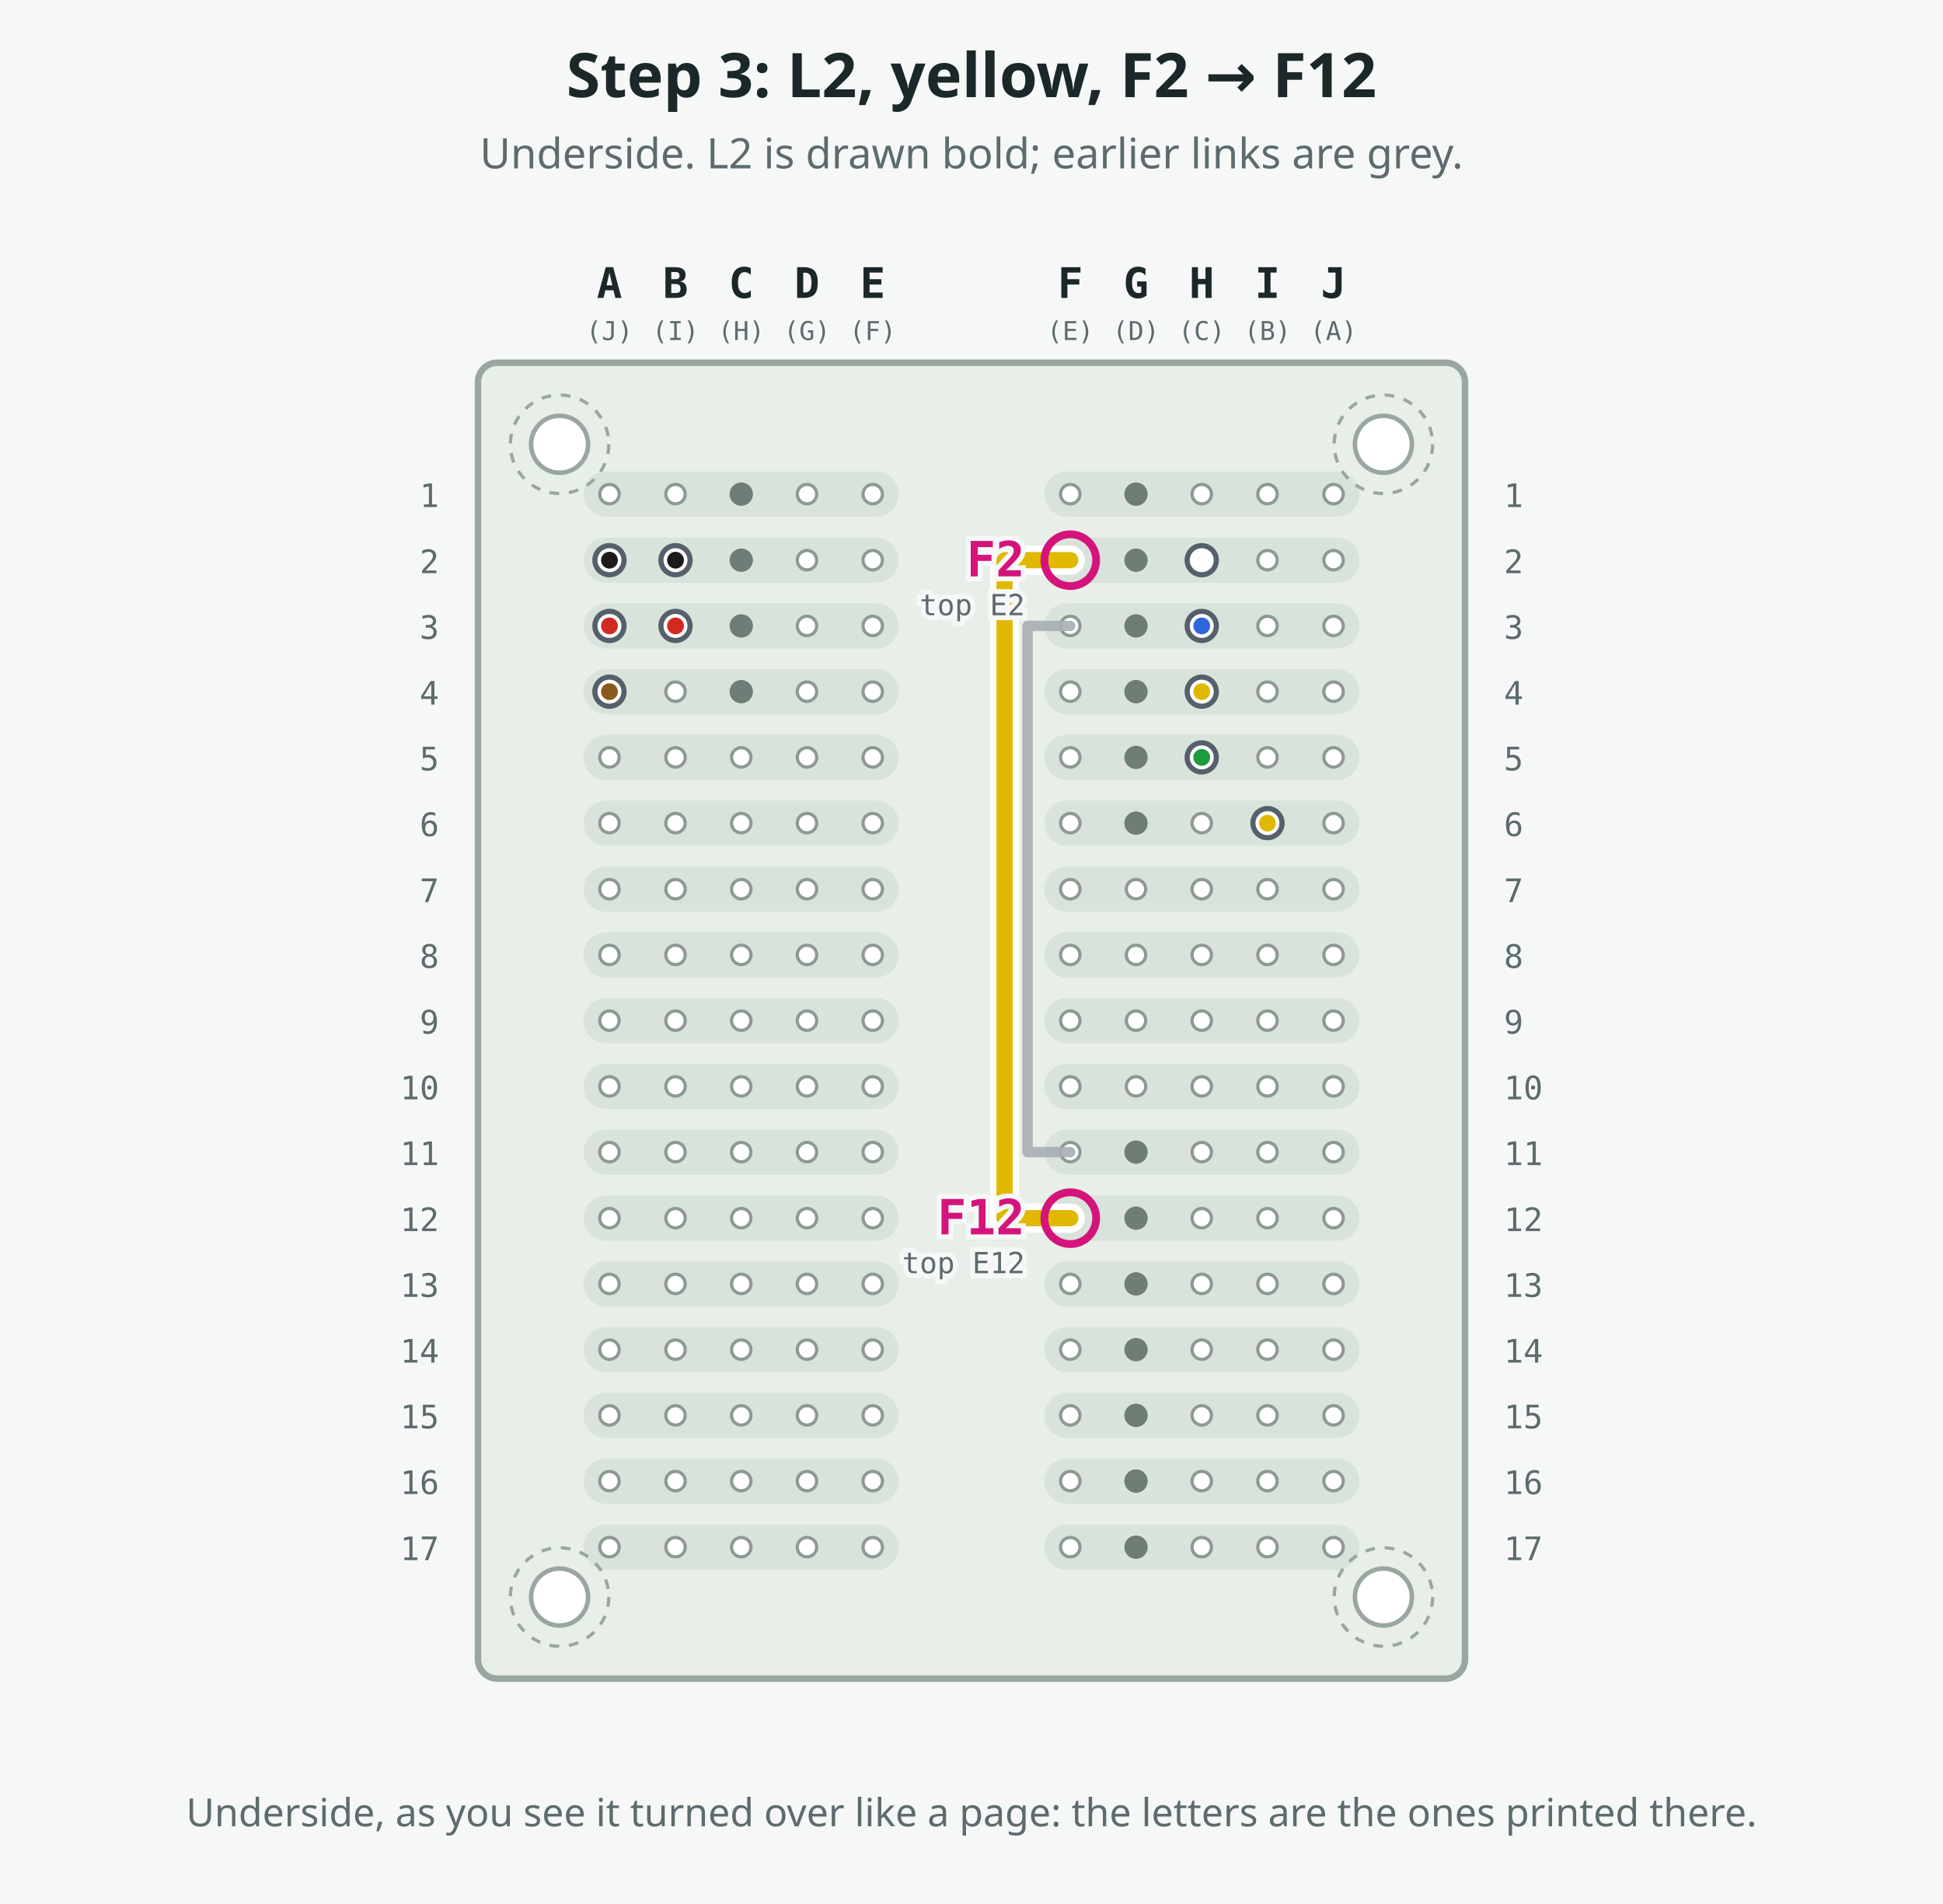
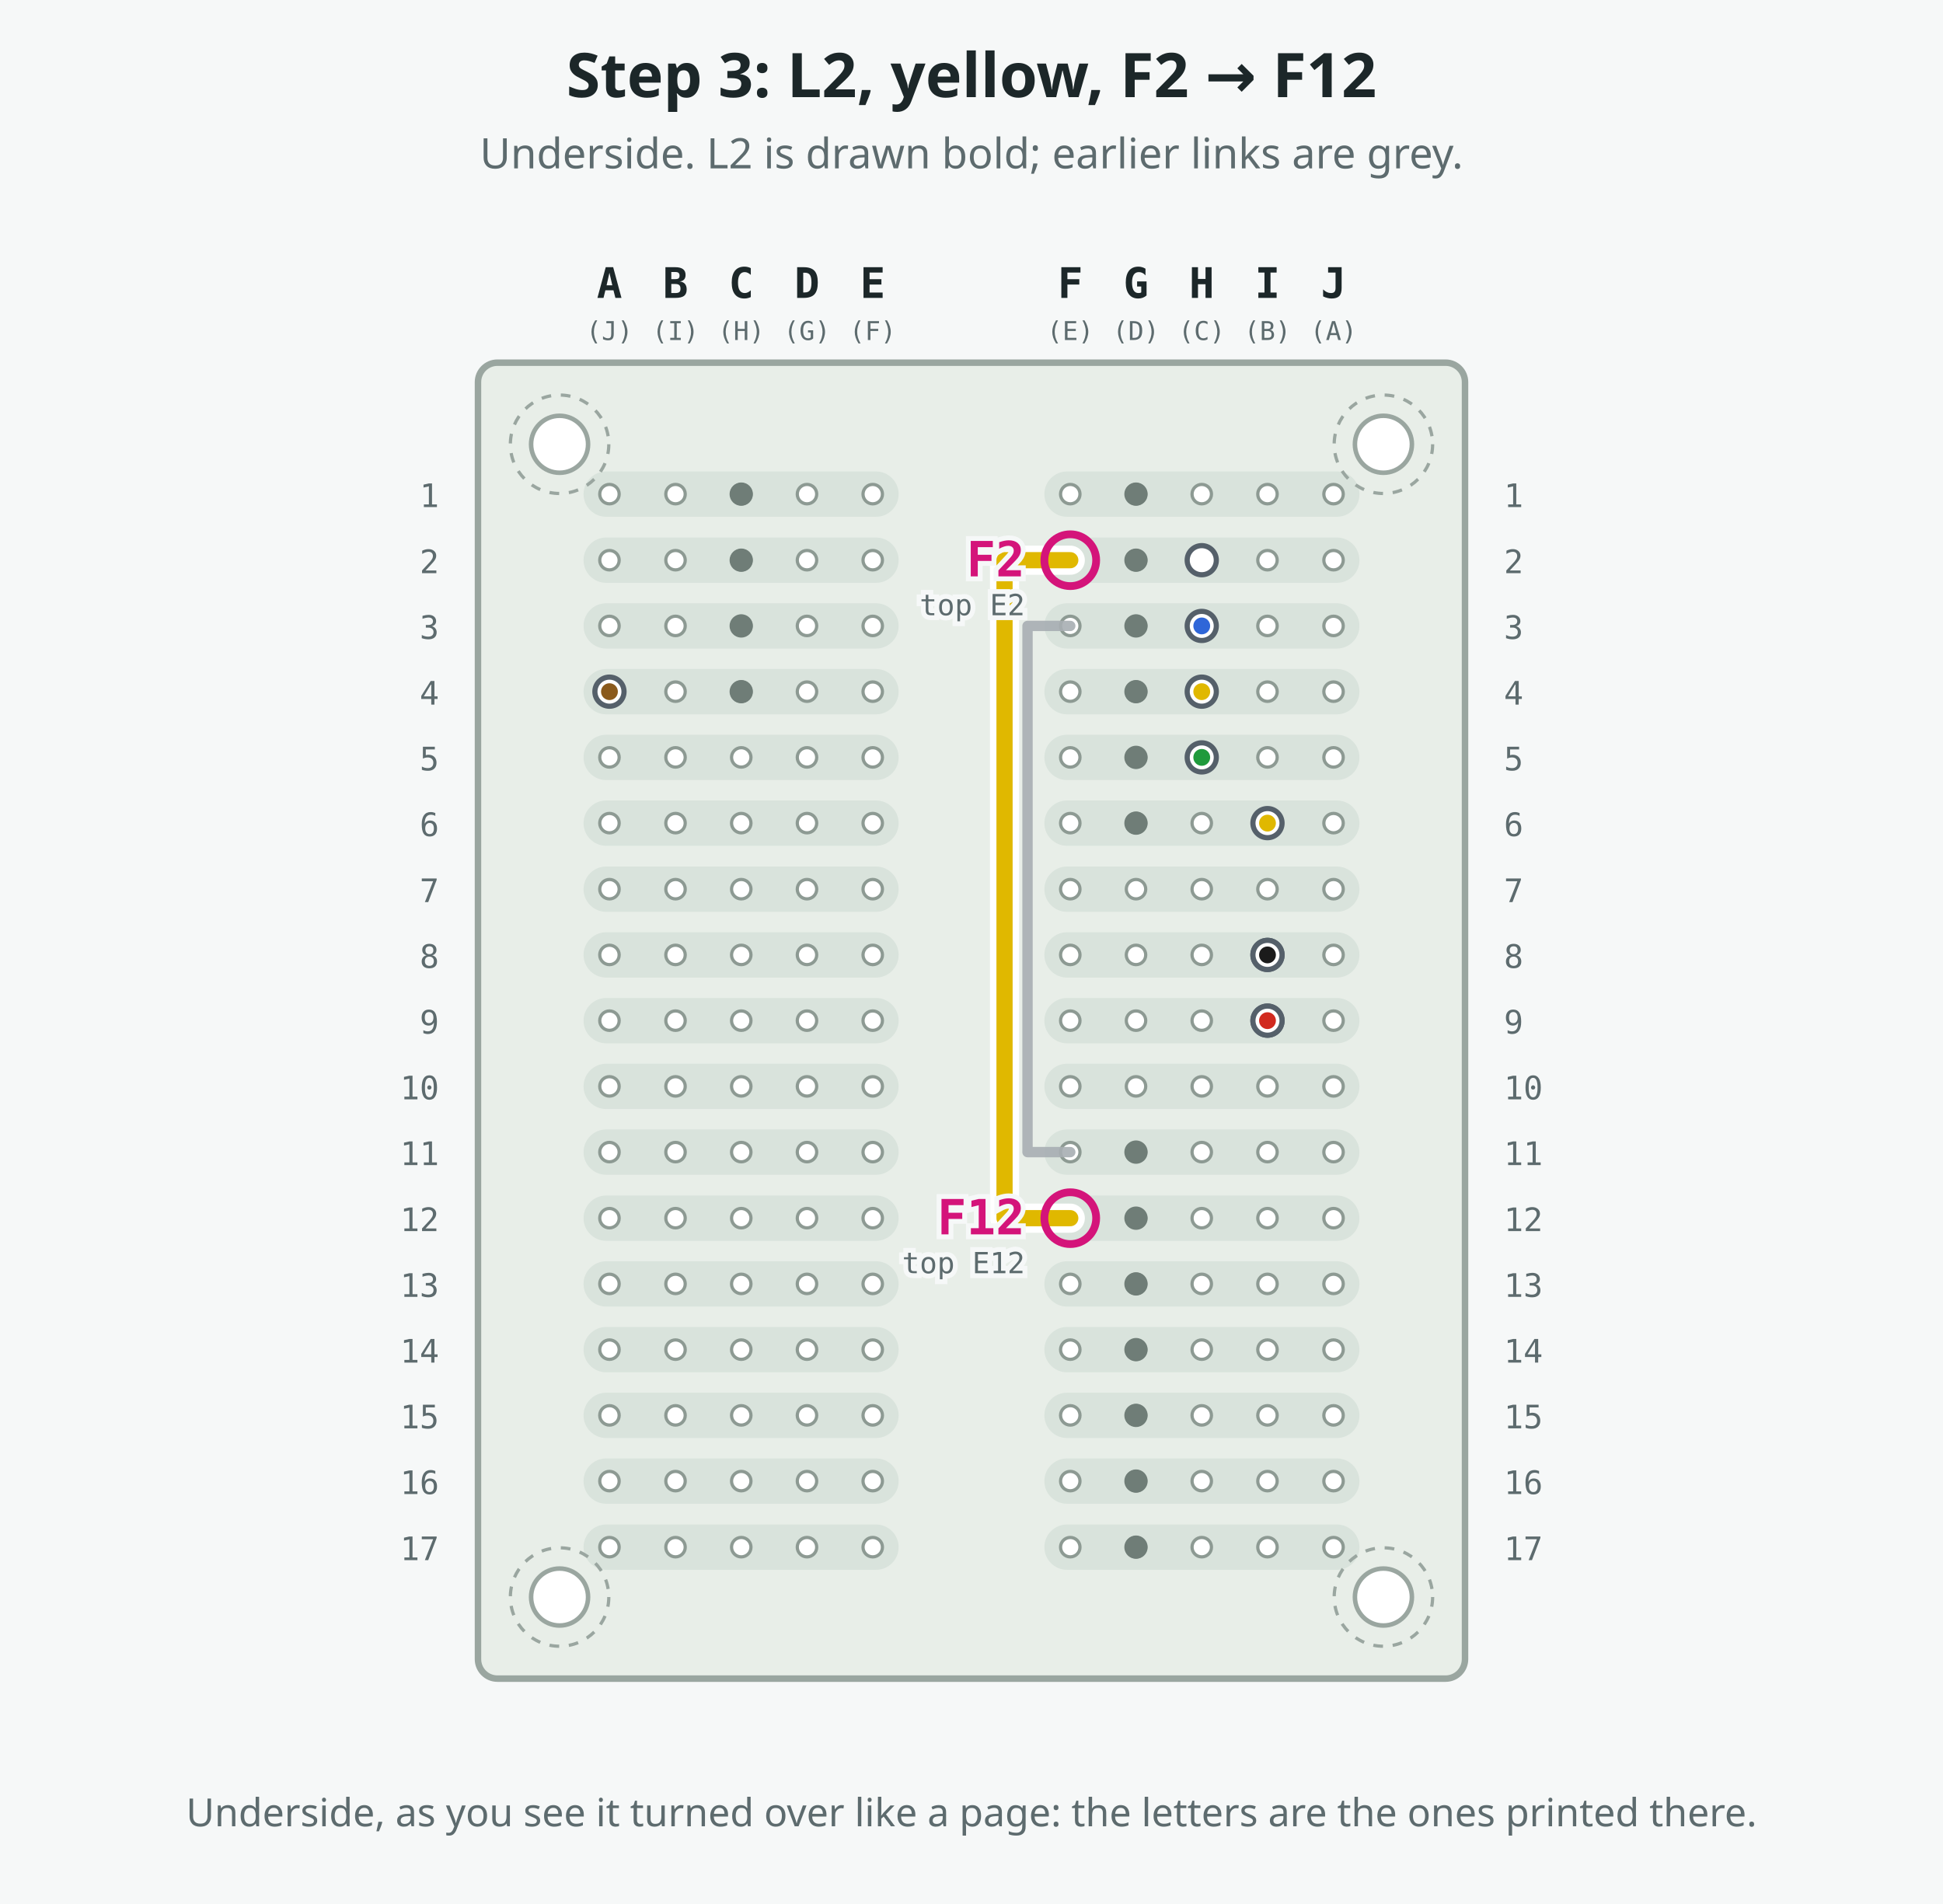
<svg xmlns="http://www.w3.org/2000/svg" viewBox="0 0 600 588" role="img" aria-label="Step 3: L2, yellow, F2 → F12. Underside. L2 is drawn bold; earlier links are grey.">
  <rect width="600" height="588" fill="#f6f8f8" />
  <text x="300.0" y="30" text-anchor="middle" font-size="19" font-weight="700" fill="#1c2729" font-family="IBM Plex Sans,ui-sans-serif,system-ui,sans-serif">Step 3: L2, yellow, F2 → F12</text>
  <text x="300.0" y="52" text-anchor="middle" font-size="13" fill="#5d6b6e" font-family="IBM Plex Sans,ui-sans-serif,system-ui,sans-serif">Underside. L2 is drawn bold; earlier links are grey.</text>
  <rect x="147.6" y="112.0" width="304.8" height="406.4" rx="6" fill="#e8eee8" stroke="#9aa6a0" stroke-width="2" />
  <rect x="322.5" y="145.6" width="97.3" height="14" rx="7" fill="#d9e3dc" />
  <rect x="180.2" y="145.6" width="97.3" height="14" rx="7" fill="#d9e3dc" />
  <rect x="322.5" y="166.0" width="97.3" height="14" rx="7" fill="#d9e3dc" />
  <rect x="180.2" y="166.0" width="97.3" height="14" rx="7" fill="#d9e3dc" />
  <rect x="322.5" y="186.3" width="97.3" height="14" rx="7" fill="#d9e3dc" />
  <rect x="180.2" y="186.3" width="97.3" height="14" rx="7" fill="#d9e3dc" />
  <rect x="322.5" y="206.6" width="97.3" height="14" rx="7" fill="#d9e3dc" />
  <rect x="180.2" y="206.6" width="97.3" height="14" rx="7" fill="#d9e3dc" />
  <rect x="322.5" y="226.9" width="97.3" height="14" rx="7" fill="#d9e3dc" />
  <rect x="180.2" y="226.9" width="97.3" height="14" rx="7" fill="#d9e3dc" />
  <rect x="322.5" y="247.2" width="97.3" height="14" rx="7" fill="#d9e3dc" />
  <rect x="180.2" y="247.2" width="97.3" height="14" rx="7" fill="#d9e3dc" />
  <rect x="322.5" y="267.6" width="97.3" height="14" rx="7" fill="#d9e3dc" />
  <rect x="180.2" y="267.6" width="97.3" height="14" rx="7" fill="#d9e3dc" />
  <rect x="322.5" y="287.9" width="97.3" height="14" rx="7" fill="#d9e3dc" />
  <rect x="180.2" y="287.9" width="97.3" height="14" rx="7" fill="#d9e3dc" />
  <rect x="322.5" y="308.2" width="97.3" height="14" rx="7" fill="#d9e3dc" />
  <rect x="180.2" y="308.2" width="97.3" height="14" rx="7" fill="#d9e3dc" />
  <rect x="322.5" y="328.5" width="97.3" height="14" rx="7" fill="#d9e3dc" />
  <rect x="180.2" y="328.5" width="97.3" height="14" rx="7" fill="#d9e3dc" />
  <rect x="322.5" y="348.8" width="97.3" height="14" rx="7" fill="#d9e3dc" />
  <rect x="180.2" y="348.8" width="97.3" height="14" rx="7" fill="#d9e3dc" />
  <rect x="322.5" y="369.2" width="97.3" height="14" rx="7" fill="#d9e3dc" />
  <rect x="180.2" y="369.2" width="97.3" height="14" rx="7" fill="#d9e3dc" />
  <rect x="322.5" y="389.5" width="97.3" height="14" rx="7" fill="#d9e3dc" />
  <rect x="180.2" y="389.5" width="97.3" height="14" rx="7" fill="#d9e3dc" />
  <rect x="322.5" y="409.8" width="97.3" height="14" rx="7" fill="#d9e3dc" />
  <rect x="180.2" y="409.8" width="97.3" height="14" rx="7" fill="#d9e3dc" />
  <rect x="322.5" y="430.1" width="97.3" height="14" rx="7" fill="#d9e3dc" />
  <rect x="180.2" y="430.1" width="97.3" height="14" rx="7" fill="#d9e3dc" />
  <rect x="322.5" y="450.4" width="97.3" height="14" rx="7" fill="#d9e3dc" />
  <rect x="180.2" y="450.4" width="97.3" height="14" rx="7" fill="#d9e3dc" />
  <rect x="322.5" y="470.8" width="97.3" height="14" rx="7" fill="#d9e3dc" />
  <rect x="180.2" y="470.8" width="97.3" height="14" rx="7" fill="#d9e3dc" />
  <circle cx="411.8" cy="152.6" r="3" fill="#ffffff" stroke="#8d9a93" stroke-width="1" />
  <circle cx="391.4" cy="152.6" r="3" fill="#ffffff" stroke="#8d9a93" stroke-width="1" />
  <circle cx="371.1" cy="152.6" r="3" fill="#ffffff" stroke="#8d9a93" stroke-width="1" />
  <circle cx="350.8" cy="152.6" r="3" fill="#ffffff" stroke="#8d9a93" stroke-width="1" />
  <circle cx="330.5" cy="152.6" r="3" fill="#ffffff" stroke="#8d9a93" stroke-width="1" />
  <circle cx="269.5" cy="152.6" r="3" fill="#ffffff" stroke="#8d9a93" stroke-width="1" />
  <circle cx="249.2" cy="152.6" r="3" fill="#ffffff" stroke="#8d9a93" stroke-width="1" />
  <circle cx="228.9" cy="152.6" r="3" fill="#ffffff" stroke="#8d9a93" stroke-width="1" />
  <circle cx="208.6" cy="152.6" r="3" fill="#ffffff" stroke="#8d9a93" stroke-width="1" />
  <circle cx="188.2" cy="152.6" r="3" fill="#ffffff" stroke="#8d9a93" stroke-width="1" />
  <circle cx="411.8" cy="173.0" r="3" fill="#ffffff" stroke="#8d9a93" stroke-width="1" />
  <circle cx="391.4" cy="173.0" r="3" fill="#ffffff" stroke="#8d9a93" stroke-width="1" />
  <circle cx="371.1" cy="173.0" r="3" fill="#ffffff" stroke="#8d9a93" stroke-width="1" />
  <circle cx="350.8" cy="173.0" r="3" fill="#ffffff" stroke="#8d9a93" stroke-width="1" />
  <circle cx="330.5" cy="173.0" r="3" fill="#ffffff" stroke="#8d9a93" stroke-width="1" />
  <circle cx="269.5" cy="173.0" r="3" fill="#ffffff" stroke="#8d9a93" stroke-width="1" />
  <circle cx="249.2" cy="173.0" r="3" fill="#ffffff" stroke="#8d9a93" stroke-width="1" />
  <circle cx="228.9" cy="173.0" r="3" fill="#ffffff" stroke="#8d9a93" stroke-width="1" />
  <circle cx="208.6" cy="173.0" r="3" fill="#ffffff" stroke="#8d9a93" stroke-width="1" />
  <circle cx="188.2" cy="173.0" r="3" fill="#ffffff" stroke="#8d9a93" stroke-width="1" />
  <circle cx="411.8" cy="193.3" r="3" fill="#ffffff" stroke="#8d9a93" stroke-width="1" />
  <circle cx="391.4" cy="193.3" r="3" fill="#ffffff" stroke="#8d9a93" stroke-width="1" />
  <circle cx="371.1" cy="193.3" r="3" fill="#ffffff" stroke="#8d9a93" stroke-width="1" />
  <circle cx="350.8" cy="193.3" r="3" fill="#ffffff" stroke="#8d9a93" stroke-width="1" />
  <circle cx="330.5" cy="193.3" r="3" fill="#ffffff" stroke="#8d9a93" stroke-width="1" />
  <circle cx="269.5" cy="193.3" r="3" fill="#ffffff" stroke="#8d9a93" stroke-width="1" />
  <circle cx="249.2" cy="193.3" r="3" fill="#ffffff" stroke="#8d9a93" stroke-width="1" />
  <circle cx="228.9" cy="193.3" r="3" fill="#ffffff" stroke="#8d9a93" stroke-width="1" />
  <circle cx="208.6" cy="193.3" r="3" fill="#ffffff" stroke="#8d9a93" stroke-width="1" />
  <circle cx="188.2" cy="193.3" r="3" fill="#ffffff" stroke="#8d9a93" stroke-width="1" />
  <circle cx="411.8" cy="213.6" r="3" fill="#ffffff" stroke="#8d9a93" stroke-width="1" />
  <circle cx="391.4" cy="213.6" r="3" fill="#ffffff" stroke="#8d9a93" stroke-width="1" />
  <circle cx="371.1" cy="213.6" r="3" fill="#ffffff" stroke="#8d9a93" stroke-width="1" />
  <circle cx="350.8" cy="213.6" r="3" fill="#ffffff" stroke="#8d9a93" stroke-width="1" />
  <circle cx="330.5" cy="213.6" r="3" fill="#ffffff" stroke="#8d9a93" stroke-width="1" />
  <circle cx="269.5" cy="213.6" r="3" fill="#ffffff" stroke="#8d9a93" stroke-width="1" />
  <circle cx="249.2" cy="213.6" r="3" fill="#ffffff" stroke="#8d9a93" stroke-width="1" />
  <circle cx="228.9" cy="213.6" r="3" fill="#ffffff" stroke="#8d9a93" stroke-width="1" />
  <circle cx="208.6" cy="213.6" r="3" fill="#ffffff" stroke="#8d9a93" stroke-width="1" />
  <circle cx="188.2" cy="213.6" r="3" fill="#ffffff" stroke="#8d9a93" stroke-width="1" />
  <circle cx="411.8" cy="233.9" r="3" fill="#ffffff" stroke="#8d9a93" stroke-width="1" />
  <circle cx="391.4" cy="233.9" r="3" fill="#ffffff" stroke="#8d9a93" stroke-width="1" />
  <circle cx="371.1" cy="233.9" r="3" fill="#ffffff" stroke="#8d9a93" stroke-width="1" />
  <circle cx="350.8" cy="233.9" r="3" fill="#ffffff" stroke="#8d9a93" stroke-width="1" />
  <circle cx="330.5" cy="233.9" r="3" fill="#ffffff" stroke="#8d9a93" stroke-width="1" />
  <circle cx="269.5" cy="233.9" r="3" fill="#ffffff" stroke="#8d9a93" stroke-width="1" />
  <circle cx="249.2" cy="233.9" r="3" fill="#ffffff" stroke="#8d9a93" stroke-width="1" />
  <circle cx="228.9" cy="233.9" r="3" fill="#ffffff" stroke="#8d9a93" stroke-width="1" />
  <circle cx="208.6" cy="233.9" r="3" fill="#ffffff" stroke="#8d9a93" stroke-width="1" />
  <circle cx="188.2" cy="233.9" r="3" fill="#ffffff" stroke="#8d9a93" stroke-width="1" />
  <circle cx="411.8" cy="254.2" r="3" fill="#ffffff" stroke="#8d9a93" stroke-width="1" />
  <circle cx="391.4" cy="254.2" r="3" fill="#ffffff" stroke="#8d9a93" stroke-width="1" />
  <circle cx="371.1" cy="254.2" r="3" fill="#ffffff" stroke="#8d9a93" stroke-width="1" />
  <circle cx="350.8" cy="254.2" r="3" fill="#ffffff" stroke="#8d9a93" stroke-width="1" />
  <circle cx="330.5" cy="254.2" r="3" fill="#ffffff" stroke="#8d9a93" stroke-width="1" />
  <circle cx="269.5" cy="254.2" r="3" fill="#ffffff" stroke="#8d9a93" stroke-width="1" />
  <circle cx="249.2" cy="254.2" r="3" fill="#ffffff" stroke="#8d9a93" stroke-width="1" />
  <circle cx="228.9" cy="254.2" r="3" fill="#ffffff" stroke="#8d9a93" stroke-width="1" />
  <circle cx="208.6" cy="254.2" r="3" fill="#ffffff" stroke="#8d9a93" stroke-width="1" />
  <circle cx="188.2" cy="254.2" r="3" fill="#ffffff" stroke="#8d9a93" stroke-width="1" />
  <circle cx="411.8" cy="274.6" r="3" fill="#ffffff" stroke="#8d9a93" stroke-width="1" />
  <circle cx="391.4" cy="274.6" r="3" fill="#ffffff" stroke="#8d9a93" stroke-width="1" />
  <circle cx="371.1" cy="274.6" r="3" fill="#ffffff" stroke="#8d9a93" stroke-width="1" />
  <circle cx="350.8" cy="274.6" r="3" fill="#ffffff" stroke="#8d9a93" stroke-width="1" />
  <circle cx="330.5" cy="274.6" r="3" fill="#ffffff" stroke="#8d9a93" stroke-width="1" />
  <circle cx="269.5" cy="274.6" r="3" fill="#ffffff" stroke="#8d9a93" stroke-width="1" />
  <circle cx="249.2" cy="274.6" r="3" fill="#ffffff" stroke="#8d9a93" stroke-width="1" />
  <circle cx="228.9" cy="274.6" r="3" fill="#ffffff" stroke="#8d9a93" stroke-width="1" />
  <circle cx="208.6" cy="274.6" r="3" fill="#ffffff" stroke="#8d9a93" stroke-width="1" />
  <circle cx="188.2" cy="274.6" r="3" fill="#ffffff" stroke="#8d9a93" stroke-width="1" />
  <circle cx="411.8" cy="294.9" r="3" fill="#ffffff" stroke="#8d9a93" stroke-width="1" />
  <circle cx="391.4" cy="294.9" r="3" fill="#ffffff" stroke="#8d9a93" stroke-width="1" />
  <circle cx="371.1" cy="294.9" r="3" fill="#ffffff" stroke="#8d9a93" stroke-width="1" />
  <circle cx="350.8" cy="294.9" r="3" fill="#ffffff" stroke="#8d9a93" stroke-width="1" />
  <circle cx="330.5" cy="294.9" r="3" fill="#ffffff" stroke="#8d9a93" stroke-width="1" />
  <circle cx="269.5" cy="294.9" r="3" fill="#ffffff" stroke="#8d9a93" stroke-width="1" />
  <circle cx="249.2" cy="294.9" r="3" fill="#ffffff" stroke="#8d9a93" stroke-width="1" />
  <circle cx="228.9" cy="294.9" r="3" fill="#ffffff" stroke="#8d9a93" stroke-width="1" />
  <circle cx="208.6" cy="294.9" r="3" fill="#ffffff" stroke="#8d9a93" stroke-width="1" />
  <circle cx="188.2" cy="294.9" r="3" fill="#ffffff" stroke="#8d9a93" stroke-width="1" />
  <circle cx="411.8" cy="315.2" r="3" fill="#ffffff" stroke="#8d9a93" stroke-width="1" />
  <circle cx="391.4" cy="315.2" r="3" fill="#ffffff" stroke="#8d9a93" stroke-width="1" />
  <circle cx="371.1" cy="315.2" r="3" fill="#ffffff" stroke="#8d9a93" stroke-width="1" />
  <circle cx="350.8" cy="315.2" r="3" fill="#ffffff" stroke="#8d9a93" stroke-width="1" />
  <circle cx="330.5" cy="315.2" r="3" fill="#ffffff" stroke="#8d9a93" stroke-width="1" />
  <circle cx="269.5" cy="315.2" r="3" fill="#ffffff" stroke="#8d9a93" stroke-width="1" />
  <circle cx="249.2" cy="315.2" r="3" fill="#ffffff" stroke="#8d9a93" stroke-width="1" />
  <circle cx="228.9" cy="315.2" r="3" fill="#ffffff" stroke="#8d9a93" stroke-width="1" />
  <circle cx="208.6" cy="315.2" r="3" fill="#ffffff" stroke="#8d9a93" stroke-width="1" />
  <circle cx="188.2" cy="315.2" r="3" fill="#ffffff" stroke="#8d9a93" stroke-width="1" />
  <circle cx="411.8" cy="335.5" r="3" fill="#ffffff" stroke="#8d9a93" stroke-width="1" />
  <circle cx="391.4" cy="335.5" r="3" fill="#ffffff" stroke="#8d9a93" stroke-width="1" />
  <circle cx="371.1" cy="335.5" r="3" fill="#ffffff" stroke="#8d9a93" stroke-width="1" />
  <circle cx="350.8" cy="335.5" r="3" fill="#ffffff" stroke="#8d9a93" stroke-width="1" />
  <circle cx="330.5" cy="335.5" r="3" fill="#ffffff" stroke="#8d9a93" stroke-width="1" />
  <circle cx="269.5" cy="335.5" r="3" fill="#ffffff" stroke="#8d9a93" stroke-width="1" />
  <circle cx="249.2" cy="335.5" r="3" fill="#ffffff" stroke="#8d9a93" stroke-width="1" />
  <circle cx="228.9" cy="335.5" r="3" fill="#ffffff" stroke="#8d9a93" stroke-width="1" />
  <circle cx="208.6" cy="335.5" r="3" fill="#ffffff" stroke="#8d9a93" stroke-width="1" />
  <circle cx="188.2" cy="335.5" r="3" fill="#ffffff" stroke="#8d9a93" stroke-width="1" />
  <circle cx="411.8" cy="355.8" r="3" fill="#ffffff" stroke="#8d9a93" stroke-width="1" />
  <circle cx="391.4" cy="355.8" r="3" fill="#ffffff" stroke="#8d9a93" stroke-width="1" />
  <circle cx="371.1" cy="355.8" r="3" fill="#ffffff" stroke="#8d9a93" stroke-width="1" />
  <circle cx="350.8" cy="355.8" r="3" fill="#ffffff" stroke="#8d9a93" stroke-width="1" />
  <circle cx="330.5" cy="355.8" r="3" fill="#ffffff" stroke="#8d9a93" stroke-width="1" />
  <circle cx="269.5" cy="355.8" r="3" fill="#ffffff" stroke="#8d9a93" stroke-width="1" />
  <circle cx="249.2" cy="355.8" r="3" fill="#ffffff" stroke="#8d9a93" stroke-width="1" />
  <circle cx="228.9" cy="355.8" r="3" fill="#ffffff" stroke="#8d9a93" stroke-width="1" />
  <circle cx="208.6" cy="355.8" r="3" fill="#ffffff" stroke="#8d9a93" stroke-width="1" />
  <circle cx="188.2" cy="355.8" r="3" fill="#ffffff" stroke="#8d9a93" stroke-width="1" />
  <circle cx="411.8" cy="376.2" r="3" fill="#ffffff" stroke="#8d9a93" stroke-width="1" />
  <circle cx="391.4" cy="376.2" r="3" fill="#ffffff" stroke="#8d9a93" stroke-width="1" />
  <circle cx="371.1" cy="376.2" r="3" fill="#ffffff" stroke="#8d9a93" stroke-width="1" />
  <circle cx="350.8" cy="376.2" r="3" fill="#ffffff" stroke="#8d9a93" stroke-width="1" />
  <circle cx="330.5" cy="376.2" r="3" fill="#ffffff" stroke="#8d9a93" stroke-width="1" />
  <circle cx="269.5" cy="376.2" r="3" fill="#ffffff" stroke="#8d9a93" stroke-width="1" />
  <circle cx="249.2" cy="376.2" r="3" fill="#ffffff" stroke="#8d9a93" stroke-width="1" />
  <circle cx="228.9" cy="376.2" r="3" fill="#ffffff" stroke="#8d9a93" stroke-width="1" />
  <circle cx="208.6" cy="376.2" r="3" fill="#ffffff" stroke="#8d9a93" stroke-width="1" />
  <circle cx="188.2" cy="376.2" r="3" fill="#ffffff" stroke="#8d9a93" stroke-width="1" />
  <circle cx="411.8" cy="396.5" r="3" fill="#ffffff" stroke="#8d9a93" stroke-width="1" />
  <circle cx="391.4" cy="396.5" r="3" fill="#ffffff" stroke="#8d9a93" stroke-width="1" />
  <circle cx="371.1" cy="396.5" r="3" fill="#ffffff" stroke="#8d9a93" stroke-width="1" />
  <circle cx="350.8" cy="396.5" r="3" fill="#ffffff" stroke="#8d9a93" stroke-width="1" />
  <circle cx="330.5" cy="396.5" r="3" fill="#ffffff" stroke="#8d9a93" stroke-width="1" />
  <circle cx="269.5" cy="396.5" r="3" fill="#ffffff" stroke="#8d9a93" stroke-width="1" />
  <circle cx="249.2" cy="396.5" r="3" fill="#ffffff" stroke="#8d9a93" stroke-width="1" />
  <circle cx="228.9" cy="396.5" r="3" fill="#ffffff" stroke="#8d9a93" stroke-width="1" />
  <circle cx="208.6" cy="396.5" r="3" fill="#ffffff" stroke="#8d9a93" stroke-width="1" />
  <circle cx="188.2" cy="396.5" r="3" fill="#ffffff" stroke="#8d9a93" stroke-width="1" />
  <circle cx="411.8" cy="416.8" r="3" fill="#ffffff" stroke="#8d9a93" stroke-width="1" />
  <circle cx="391.4" cy="416.8" r="3" fill="#ffffff" stroke="#8d9a93" stroke-width="1" />
  <circle cx="371.1" cy="416.8" r="3" fill="#ffffff" stroke="#8d9a93" stroke-width="1" />
  <circle cx="350.8" cy="416.8" r="3" fill="#ffffff" stroke="#8d9a93" stroke-width="1" />
  <circle cx="330.5" cy="416.8" r="3" fill="#ffffff" stroke="#8d9a93" stroke-width="1" />
  <circle cx="269.5" cy="416.8" r="3" fill="#ffffff" stroke="#8d9a93" stroke-width="1" />
  <circle cx="249.2" cy="416.8" r="3" fill="#ffffff" stroke="#8d9a93" stroke-width="1" />
  <circle cx="228.9" cy="416.8" r="3" fill="#ffffff" stroke="#8d9a93" stroke-width="1" />
  <circle cx="208.6" cy="416.8" r="3" fill="#ffffff" stroke="#8d9a93" stroke-width="1" />
  <circle cx="188.2" cy="416.8" r="3" fill="#ffffff" stroke="#8d9a93" stroke-width="1" />
  <circle cx="411.8" cy="437.1" r="3" fill="#ffffff" stroke="#8d9a93" stroke-width="1" />
  <circle cx="391.4" cy="437.1" r="3" fill="#ffffff" stroke="#8d9a93" stroke-width="1" />
  <circle cx="371.1" cy="437.1" r="3" fill="#ffffff" stroke="#8d9a93" stroke-width="1" />
  <circle cx="350.8" cy="437.1" r="3" fill="#ffffff" stroke="#8d9a93" stroke-width="1" />
  <circle cx="330.5" cy="437.1" r="3" fill="#ffffff" stroke="#8d9a93" stroke-width="1" />
  <circle cx="269.5" cy="437.1" r="3" fill="#ffffff" stroke="#8d9a93" stroke-width="1" />
  <circle cx="249.2" cy="437.1" r="3" fill="#ffffff" stroke="#8d9a93" stroke-width="1" />
  <circle cx="228.9" cy="437.1" r="3" fill="#ffffff" stroke="#8d9a93" stroke-width="1" />
  <circle cx="208.6" cy="437.1" r="3" fill="#ffffff" stroke="#8d9a93" stroke-width="1" />
  <circle cx="188.2" cy="437.1" r="3" fill="#ffffff" stroke="#8d9a93" stroke-width="1" />
  <circle cx="411.8" cy="457.4" r="3" fill="#ffffff" stroke="#8d9a93" stroke-width="1" />
  <circle cx="391.4" cy="457.4" r="3" fill="#ffffff" stroke="#8d9a93" stroke-width="1" />
  <circle cx="371.1" cy="457.4" r="3" fill="#ffffff" stroke="#8d9a93" stroke-width="1" />
  <circle cx="350.8" cy="457.4" r="3" fill="#ffffff" stroke="#8d9a93" stroke-width="1" />
  <circle cx="330.5" cy="457.4" r="3" fill="#ffffff" stroke="#8d9a93" stroke-width="1" />
  <circle cx="269.5" cy="457.4" r="3" fill="#ffffff" stroke="#8d9a93" stroke-width="1" />
  <circle cx="249.2" cy="457.4" r="3" fill="#ffffff" stroke="#8d9a93" stroke-width="1" />
  <circle cx="228.9" cy="457.4" r="3" fill="#ffffff" stroke="#8d9a93" stroke-width="1" />
  <circle cx="208.6" cy="457.4" r="3" fill="#ffffff" stroke="#8d9a93" stroke-width="1" />
  <circle cx="188.2" cy="457.4" r="3" fill="#ffffff" stroke="#8d9a93" stroke-width="1" />
  <circle cx="411.8" cy="477.8" r="3" fill="#ffffff" stroke="#8d9a93" stroke-width="1" />
  <circle cx="391.4" cy="477.8" r="3" fill="#ffffff" stroke="#8d9a93" stroke-width="1" />
  <circle cx="371.1" cy="477.8" r="3" fill="#ffffff" stroke="#8d9a93" stroke-width="1" />
  <circle cx="350.8" cy="477.8" r="3" fill="#ffffff" stroke="#8d9a93" stroke-width="1" />
  <circle cx="330.5" cy="477.8" r="3" fill="#ffffff" stroke="#8d9a93" stroke-width="1" />
  <circle cx="269.5" cy="477.8" r="3" fill="#ffffff" stroke="#8d9a93" stroke-width="1" />
  <circle cx="249.2" cy="477.8" r="3" fill="#ffffff" stroke="#8d9a93" stroke-width="1" />
  <circle cx="228.9" cy="477.8" r="3" fill="#ffffff" stroke="#8d9a93" stroke-width="1" />
  <circle cx="208.6" cy="477.8" r="3" fill="#ffffff" stroke="#8d9a93" stroke-width="1" />
  <circle cx="188.2" cy="477.8" r="3" fill="#ffffff" stroke="#8d9a93" stroke-width="1" />
  <circle cx="427.2" cy="137.2" r="15.2" fill="none" stroke="#9aa6a0" stroke-width="1" stroke-dasharray="3 3" />
  <circle cx="427.2" cy="137.2" r="8.8" fill="#ffffff" stroke="#9aa6a0" stroke-width="1.4" />
  <circle cx="427.2" cy="493.2" r="15.2" fill="none" stroke="#9aa6a0" stroke-width="1" stroke-dasharray="3 3" />
  <circle cx="427.2" cy="493.2" r="8.8" fill="#ffffff" stroke="#9aa6a0" stroke-width="1.4" />
  <circle cx="172.8" cy="137.2" r="15.2" fill="none" stroke="#9aa6a0" stroke-width="1" stroke-dasharray="3 3" />
  <circle cx="172.8" cy="137.2" r="8.8" fill="#ffffff" stroke="#9aa6a0" stroke-width="1.4" />
  <circle cx="172.8" cy="493.2" r="15.2" fill="none" stroke="#9aa6a0" stroke-width="1" stroke-dasharray="3 3" />
  <circle cx="172.8" cy="493.2" r="8.8" fill="#ffffff" stroke="#9aa6a0" stroke-width="1.4" />
  <text x="411.8" y="92" text-anchor="middle" font-size="13" font-weight="700" fill="#1c2729" font-family="IBM Plex Mono,ui-monospace,SFMono-Regular,Menlo,monospace">J</text>
  <text x="411.8" y="105" text-anchor="middle" font-size="8" fill="#5d6b6e" font-family="IBM Plex Mono,ui-monospace,SFMono-Regular,Menlo,monospace">(A)</text>
  <text x="391.4" y="92" text-anchor="middle" font-size="13" font-weight="700" fill="#1c2729" font-family="IBM Plex Mono,ui-monospace,SFMono-Regular,Menlo,monospace">I</text>
  <text x="391.4" y="105" text-anchor="middle" font-size="8" fill="#5d6b6e" font-family="IBM Plex Mono,ui-monospace,SFMono-Regular,Menlo,monospace">(B)</text>
  <text x="371.1" y="92" text-anchor="middle" font-size="13" font-weight="700" fill="#1c2729" font-family="IBM Plex Mono,ui-monospace,SFMono-Regular,Menlo,monospace">H</text>
  <text x="371.1" y="105" text-anchor="middle" font-size="8" fill="#5d6b6e" font-family="IBM Plex Mono,ui-monospace,SFMono-Regular,Menlo,monospace">(C)</text>
  <text x="350.8" y="92" text-anchor="middle" font-size="13" font-weight="700" fill="#1c2729" font-family="IBM Plex Mono,ui-monospace,SFMono-Regular,Menlo,monospace">G</text>
  <text x="350.8" y="105" text-anchor="middle" font-size="8" fill="#5d6b6e" font-family="IBM Plex Mono,ui-monospace,SFMono-Regular,Menlo,monospace">(D)</text>
  <text x="330.5" y="92" text-anchor="middle" font-size="13" font-weight="700" fill="#1c2729" font-family="IBM Plex Mono,ui-monospace,SFMono-Regular,Menlo,monospace">F</text>
  <text x="330.5" y="105" text-anchor="middle" font-size="8" fill="#5d6b6e" font-family="IBM Plex Mono,ui-monospace,SFMono-Regular,Menlo,monospace">(E)</text>
  <text x="269.5" y="92" text-anchor="middle" font-size="13" font-weight="700" fill="#1c2729" font-family="IBM Plex Mono,ui-monospace,SFMono-Regular,Menlo,monospace">E</text>
  <text x="269.5" y="105" text-anchor="middle" font-size="8" fill="#5d6b6e" font-family="IBM Plex Mono,ui-monospace,SFMono-Regular,Menlo,monospace">(F)</text>
  <text x="249.2" y="92" text-anchor="middle" font-size="13" font-weight="700" fill="#1c2729" font-family="IBM Plex Mono,ui-monospace,SFMono-Regular,Menlo,monospace">D</text>
  <text x="249.2" y="105" text-anchor="middle" font-size="8" fill="#5d6b6e" font-family="IBM Plex Mono,ui-monospace,SFMono-Regular,Menlo,monospace">(G)</text>
  <text x="228.9" y="92" text-anchor="middle" font-size="13" font-weight="700" fill="#1c2729" font-family="IBM Plex Mono,ui-monospace,SFMono-Regular,Menlo,monospace">C</text>
  <text x="228.9" y="105" text-anchor="middle" font-size="8" fill="#5d6b6e" font-family="IBM Plex Mono,ui-monospace,SFMono-Regular,Menlo,monospace">(H)</text>
  <text x="208.6" y="92" text-anchor="middle" font-size="13" font-weight="700" fill="#1c2729" font-family="IBM Plex Mono,ui-monospace,SFMono-Regular,Menlo,monospace">B</text>
  <text x="208.6" y="105" text-anchor="middle" font-size="8" fill="#5d6b6e" font-family="IBM Plex Mono,ui-monospace,SFMono-Regular,Menlo,monospace">(I)</text>
  <text x="188.2" y="92" text-anchor="middle" font-size="13" font-weight="700" fill="#1c2729" font-family="IBM Plex Mono,ui-monospace,SFMono-Regular,Menlo,monospace">A</text>
  <text x="188.2" y="105" text-anchor="middle" font-size="8" fill="#5d6b6e" font-family="IBM Plex Mono,ui-monospace,SFMono-Regular,Menlo,monospace">(J)</text>
  <text x="135.6" y="156.6" text-anchor="end" font-size="10" fill="#5d6b6e" font-family="IBM Plex Mono,ui-monospace,SFMono-Regular,Menlo,monospace">1</text>
  <text x="464.4" y="156.6" font-size="10" fill="#5d6b6e" font-family="IBM Plex Mono,ui-monospace,SFMono-Regular,Menlo,monospace">1</text>
  <text x="135.6" y="177.0" text-anchor="end" font-size="10" fill="#5d6b6e" font-family="IBM Plex Mono,ui-monospace,SFMono-Regular,Menlo,monospace">2</text>
  <text x="464.4" y="177.0" font-size="10" fill="#5d6b6e" font-family="IBM Plex Mono,ui-monospace,SFMono-Regular,Menlo,monospace">2</text>
  <text x="135.6" y="197.3" text-anchor="end" font-size="10" fill="#5d6b6e" font-family="IBM Plex Mono,ui-monospace,SFMono-Regular,Menlo,monospace">3</text>
  <text x="464.4" y="197.3" font-size="10" fill="#5d6b6e" font-family="IBM Plex Mono,ui-monospace,SFMono-Regular,Menlo,monospace">3</text>
  <text x="135.6" y="217.6" text-anchor="end" font-size="10" fill="#5d6b6e" font-family="IBM Plex Mono,ui-monospace,SFMono-Regular,Menlo,monospace">4</text>
  <text x="464.4" y="217.6" font-size="10" fill="#5d6b6e" font-family="IBM Plex Mono,ui-monospace,SFMono-Regular,Menlo,monospace">4</text>
  <text x="135.6" y="237.9" text-anchor="end" font-size="10" fill="#5d6b6e" font-family="IBM Plex Mono,ui-monospace,SFMono-Regular,Menlo,monospace">5</text>
  <text x="464.4" y="237.9" font-size="10" fill="#5d6b6e" font-family="IBM Plex Mono,ui-monospace,SFMono-Regular,Menlo,monospace">5</text>
  <text x="135.6" y="258.2" text-anchor="end" font-size="10" fill="#5d6b6e" font-family="IBM Plex Mono,ui-monospace,SFMono-Regular,Menlo,monospace">6</text>
  <text x="464.4" y="258.2" font-size="10" fill="#5d6b6e" font-family="IBM Plex Mono,ui-monospace,SFMono-Regular,Menlo,monospace">6</text>
  <text x="135.6" y="278.6" text-anchor="end" font-size="10" fill="#5d6b6e" font-family="IBM Plex Mono,ui-monospace,SFMono-Regular,Menlo,monospace">7</text>
  <text x="464.4" y="278.6" font-size="10" fill="#5d6b6e" font-family="IBM Plex Mono,ui-monospace,SFMono-Regular,Menlo,monospace">7</text>
  <text x="135.6" y="298.9" text-anchor="end" font-size="10" fill="#5d6b6e" font-family="IBM Plex Mono,ui-monospace,SFMono-Regular,Menlo,monospace">8</text>
  <text x="464.4" y="298.9" font-size="10" fill="#5d6b6e" font-family="IBM Plex Mono,ui-monospace,SFMono-Regular,Menlo,monospace">8</text>
  <text x="135.6" y="319.2" text-anchor="end" font-size="10" fill="#5d6b6e" font-family="IBM Plex Mono,ui-monospace,SFMono-Regular,Menlo,monospace">9</text>
  <text x="464.4" y="319.2" font-size="10" fill="#5d6b6e" font-family="IBM Plex Mono,ui-monospace,SFMono-Regular,Menlo,monospace">9</text>
  <text x="135.6" y="339.5" text-anchor="end" font-size="10" fill="#5d6b6e" font-family="IBM Plex Mono,ui-monospace,SFMono-Regular,Menlo,monospace">10</text>
  <text x="464.4" y="339.5" font-size="10" fill="#5d6b6e" font-family="IBM Plex Mono,ui-monospace,SFMono-Regular,Menlo,monospace">10</text>
  <text x="135.6" y="359.8" text-anchor="end" font-size="10" fill="#5d6b6e" font-family="IBM Plex Mono,ui-monospace,SFMono-Regular,Menlo,monospace">11</text>
  <text x="464.4" y="359.8" font-size="10" fill="#5d6b6e" font-family="IBM Plex Mono,ui-monospace,SFMono-Regular,Menlo,monospace">11</text>
  <text x="135.6" y="380.2" text-anchor="end" font-size="10" fill="#5d6b6e" font-family="IBM Plex Mono,ui-monospace,SFMono-Regular,Menlo,monospace">12</text>
  <text x="464.4" y="380.2" font-size="10" fill="#5d6b6e" font-family="IBM Plex Mono,ui-monospace,SFMono-Regular,Menlo,monospace">12</text>
  <text x="135.6" y="400.5" text-anchor="end" font-size="10" fill="#5d6b6e" font-family="IBM Plex Mono,ui-monospace,SFMono-Regular,Menlo,monospace">13</text>
  <text x="464.4" y="400.5" font-size="10" fill="#5d6b6e" font-family="IBM Plex Mono,ui-monospace,SFMono-Regular,Menlo,monospace">13</text>
  <text x="135.6" y="420.8" text-anchor="end" font-size="10" fill="#5d6b6e" font-family="IBM Plex Mono,ui-monospace,SFMono-Regular,Menlo,monospace">14</text>
  <text x="464.4" y="420.8" font-size="10" fill="#5d6b6e" font-family="IBM Plex Mono,ui-monospace,SFMono-Regular,Menlo,monospace">14</text>
  <text x="135.6" y="441.1" text-anchor="end" font-size="10" fill="#5d6b6e" font-family="IBM Plex Mono,ui-monospace,SFMono-Regular,Menlo,monospace">15</text>
  <text x="464.4" y="441.1" font-size="10" fill="#5d6b6e" font-family="IBM Plex Mono,ui-monospace,SFMono-Regular,Menlo,monospace">15</text>
  <text x="135.6" y="461.4" text-anchor="end" font-size="10" fill="#5d6b6e" font-family="IBM Plex Mono,ui-monospace,SFMono-Regular,Menlo,monospace">16</text>
  <text x="464.4" y="461.4" font-size="10" fill="#5d6b6e" font-family="IBM Plex Mono,ui-monospace,SFMono-Regular,Menlo,monospace">16</text>
  <text x="135.6" y="481.8" text-anchor="end" font-size="10" fill="#5d6b6e" font-family="IBM Plex Mono,ui-monospace,SFMono-Regular,Menlo,monospace">17</text>
  <text x="464.4" y="481.8" font-size="10" fill="#5d6b6e" font-family="IBM Plex Mono,ui-monospace,SFMono-Regular,Menlo,monospace">17</text>
  <circle cx="371.1" cy="173.0" r="4.5" fill="#ffffff" stroke="#55606a" stroke-width="1.6" />
  <circle cx="371.1" cy="173.0" r="2.6" fill="#ffffff" />
  <circle cx="371.1" cy="193.3" r="4.5" fill="#ffffff" stroke="#55606a" stroke-width="1.6" />
  <circle cx="371.1" cy="193.3" r="2.6" fill="#2f66d8" />
  <circle cx="371.1" cy="213.6" r="4.5" fill="#ffffff" stroke="#55606a" stroke-width="1.6" />
  <circle cx="371.1" cy="213.6" r="2.6" fill="#e0b800" />
-   <circle cx="208.6" cy="173.0" r="4.5" fill="#ffffff" stroke="#55606a" stroke-width="1.6" />
-   <circle cx="208.6" cy="173.0" r="2.6" fill="#1b1b1b" />
-   <circle cx="208.6" cy="193.3" r="4.5" fill="#ffffff" stroke="#55606a" stroke-width="1.6" />
-   <circle cx="208.6" cy="193.3" r="2.6" fill="#d12a1f" />
+   <circle cx="391.4" cy="294.9" r="4.5" fill="#ffffff" stroke="#55606a" stroke-width="1.6" />
+   <circle cx="391.4" cy="294.9" r="2.6" fill="#1b1b1b" />
+   <circle cx="391.4" cy="315.2" r="4.5" fill="#ffffff" stroke="#55606a" stroke-width="1.6" />
+   <circle cx="391.4" cy="315.2" r="2.6" fill="#d12a1f" />
  <circle cx="371.1" cy="233.9" r="4.5" fill="#ffffff" stroke="#55606a" stroke-width="1.6" />
  <circle cx="371.1" cy="233.9" r="2.6" fill="#1f9a3c" />
  <circle cx="391.4" cy="254.2" r="4.5" fill="#ffffff" stroke="#55606a" stroke-width="1.6" />
  <circle cx="391.4" cy="254.2" r="2.6" fill="#e0b800" />
-   <circle cx="188.2" cy="173.0" r="4.5" fill="#ffffff" stroke="#55606a" stroke-width="1.6" />
-   <circle cx="188.2" cy="173.0" r="2.6" fill="#1b1b1b" />
-   <circle cx="188.2" cy="193.3" r="4.5" fill="#ffffff" stroke="#55606a" stroke-width="1.6" />
-   <circle cx="188.2" cy="193.3" r="2.6" fill="#d12a1f" />
+   <circle cx="391.4" cy="294.9" r="4.5" fill="#ffffff" stroke="#55606a" stroke-width="1.6" />
+   <circle cx="391.4" cy="294.9" r="2.6" fill="#1b1b1b" />
+   <circle cx="391.4" cy="315.2" r="4.5" fill="#ffffff" stroke="#55606a" stroke-width="1.6" />
+   <circle cx="391.4" cy="315.2" r="2.6" fill="#d12a1f" />
  <circle cx="188.2" cy="213.6" r="4.5" fill="#ffffff" stroke="#55606a" stroke-width="1.6" />
  <circle cx="188.2" cy="213.6" r="2.6" fill="#8a5a1c" />
  <circle cx="350.8" cy="152.6" r="3.6" fill="#6f7d77" />
  <circle cx="350.8" cy="173.0" r="3.6" fill="#6f7d77" />
  <circle cx="350.8" cy="193.3" r="3.6" fill="#6f7d77" />
  <circle cx="350.8" cy="213.6" r="3.6" fill="#6f7d77" />
  <circle cx="350.8" cy="233.9" r="3.6" fill="#6f7d77" />
  <circle cx="350.8" cy="254.2" r="3.6" fill="#6f7d77" />
  <circle cx="228.9" cy="152.6" r="3.6" fill="#6f7d77" />
  <circle cx="228.9" cy="173.0" r="3.6" fill="#6f7d77" />
  <circle cx="228.9" cy="193.3" r="3.6" fill="#6f7d77" />
  <circle cx="228.9" cy="213.6" r="3.6" fill="#6f7d77" />
  <circle cx="350.8" cy="477.8" r="3.6" fill="#6f7d77" />
  <circle cx="350.8" cy="457.4" r="3.6" fill="#6f7d77" />
  <circle cx="350.8" cy="437.1" r="3.6" fill="#6f7d77" />
  <circle cx="350.8" cy="416.8" r="3.6" fill="#6f7d77" />
  <circle cx="350.8" cy="396.5" r="3.6" fill="#6f7d77" />
  <circle cx="350.8" cy="376.2" r="3.6" fill="#6f7d77" />
  <circle cx="350.8" cy="355.8" r="3.6" fill="#6f7d77" />
  <polyline points="330.5,193.3 317.3,193.3 317.3,355.8 330.5,355.8" fill="none" stroke="#a7aeb2" stroke-width="3.2" stroke-linecap="round" stroke-linejoin="round" opacity="0.9" />
  <polyline points="330.5,173.0 310.2,173.0 310.2,376.2 330.5,376.2" fill="none" stroke="#ffffff" stroke-width="9" stroke-linecap="round" stroke-linejoin="round" />
  <polyline points="330.5,173.0 310.2,173.0 310.2,376.2 330.5,376.2" fill="none" stroke="#e0b800" stroke-width="5" stroke-linecap="round" stroke-linejoin="round" opacity="1.0" />
  <circle cx="330.5" cy="173.0" r="8" fill="none" stroke="#d4147a" stroke-width="2.4" />
  <text x="316.5" y="178.0" text-anchor="end" font-size="15" font-weight="700" fill="#d4147a" stroke="#f6f8f8" stroke-width="3" paint-order="stroke" font-family="IBM Plex Mono,ui-monospace,SFMono-Regular,Menlo,monospace">F2</text>
  <text x="316.5" y="190.0" text-anchor="end" font-size="9" fill="#5d6b6e" stroke="#f6f8f8" stroke-width="3" paint-order="stroke" font-family="IBM Plex Mono,ui-monospace,SFMono-Regular,Menlo,monospace">top E2</text>
  <circle cx="330.5" cy="376.2" r="8" fill="none" stroke="#d4147a" stroke-width="2.4" />
  <text x="316.5" y="381.2" text-anchor="end" font-size="15" font-weight="700" fill="#d4147a" stroke="#f6f8f8" stroke-width="3" paint-order="stroke" font-family="IBM Plex Mono,ui-monospace,SFMono-Regular,Menlo,monospace">F12</text>
  <text x="316.5" y="393.2" text-anchor="end" font-size="9" fill="#5d6b6e" stroke="#f6f8f8" stroke-width="3" paint-order="stroke" font-family="IBM Plex Mono,ui-monospace,SFMono-Regular,Menlo,monospace">top E12</text>
  <text x="300.0" y="564" text-anchor="middle" font-size="12" fill="#5d6b6e" font-family="IBM Plex Sans,ui-sans-serif,system-ui,sans-serif">Underside, as you see it turned over like a page: the letters are the ones printed there.</text>
</svg>
